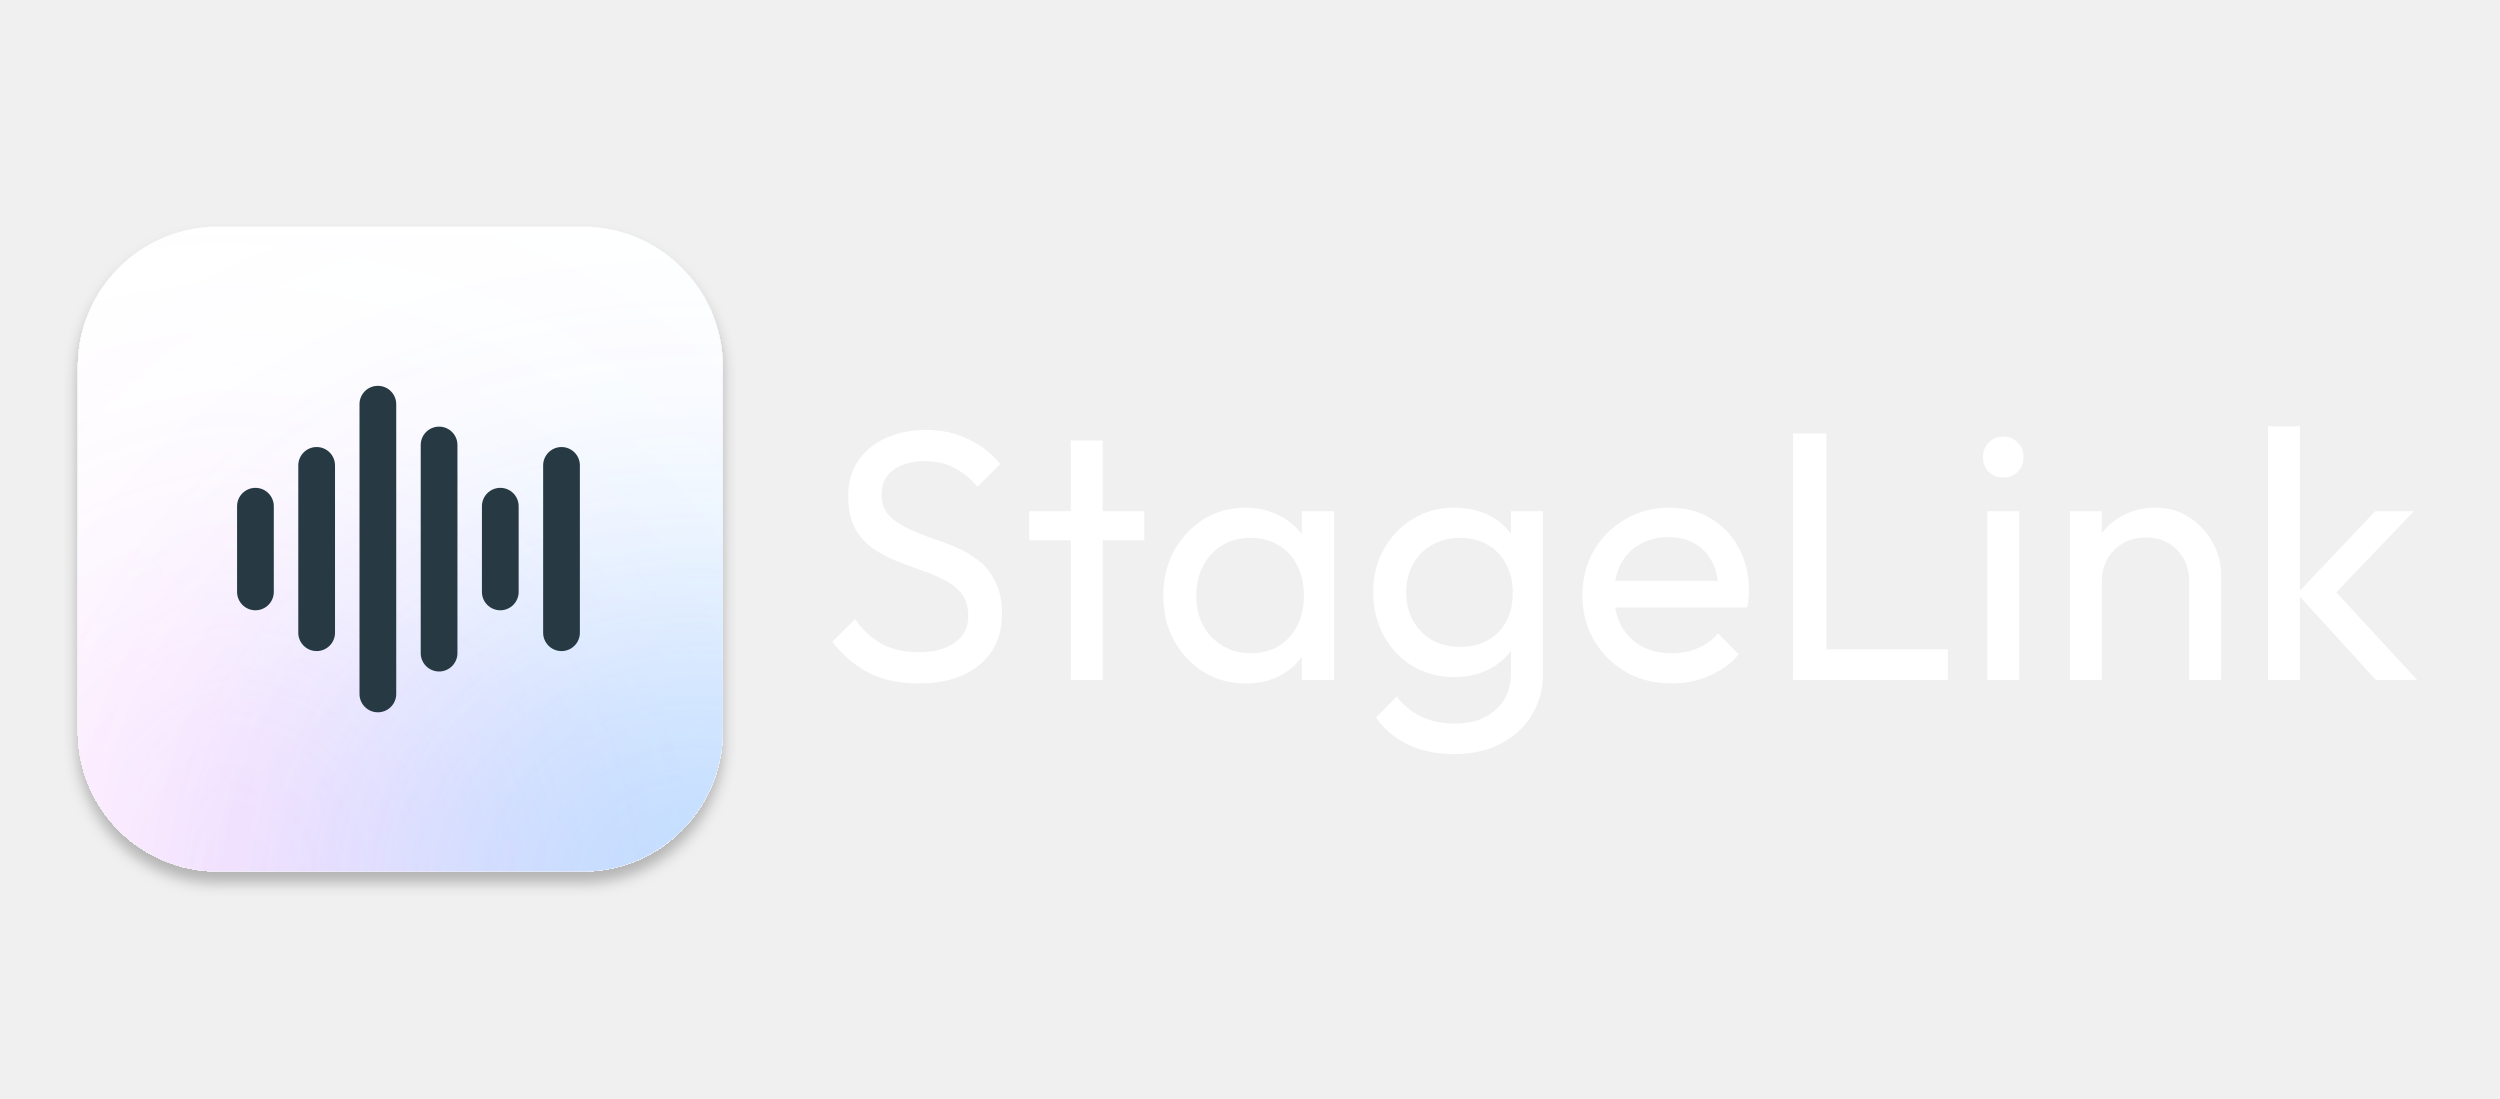
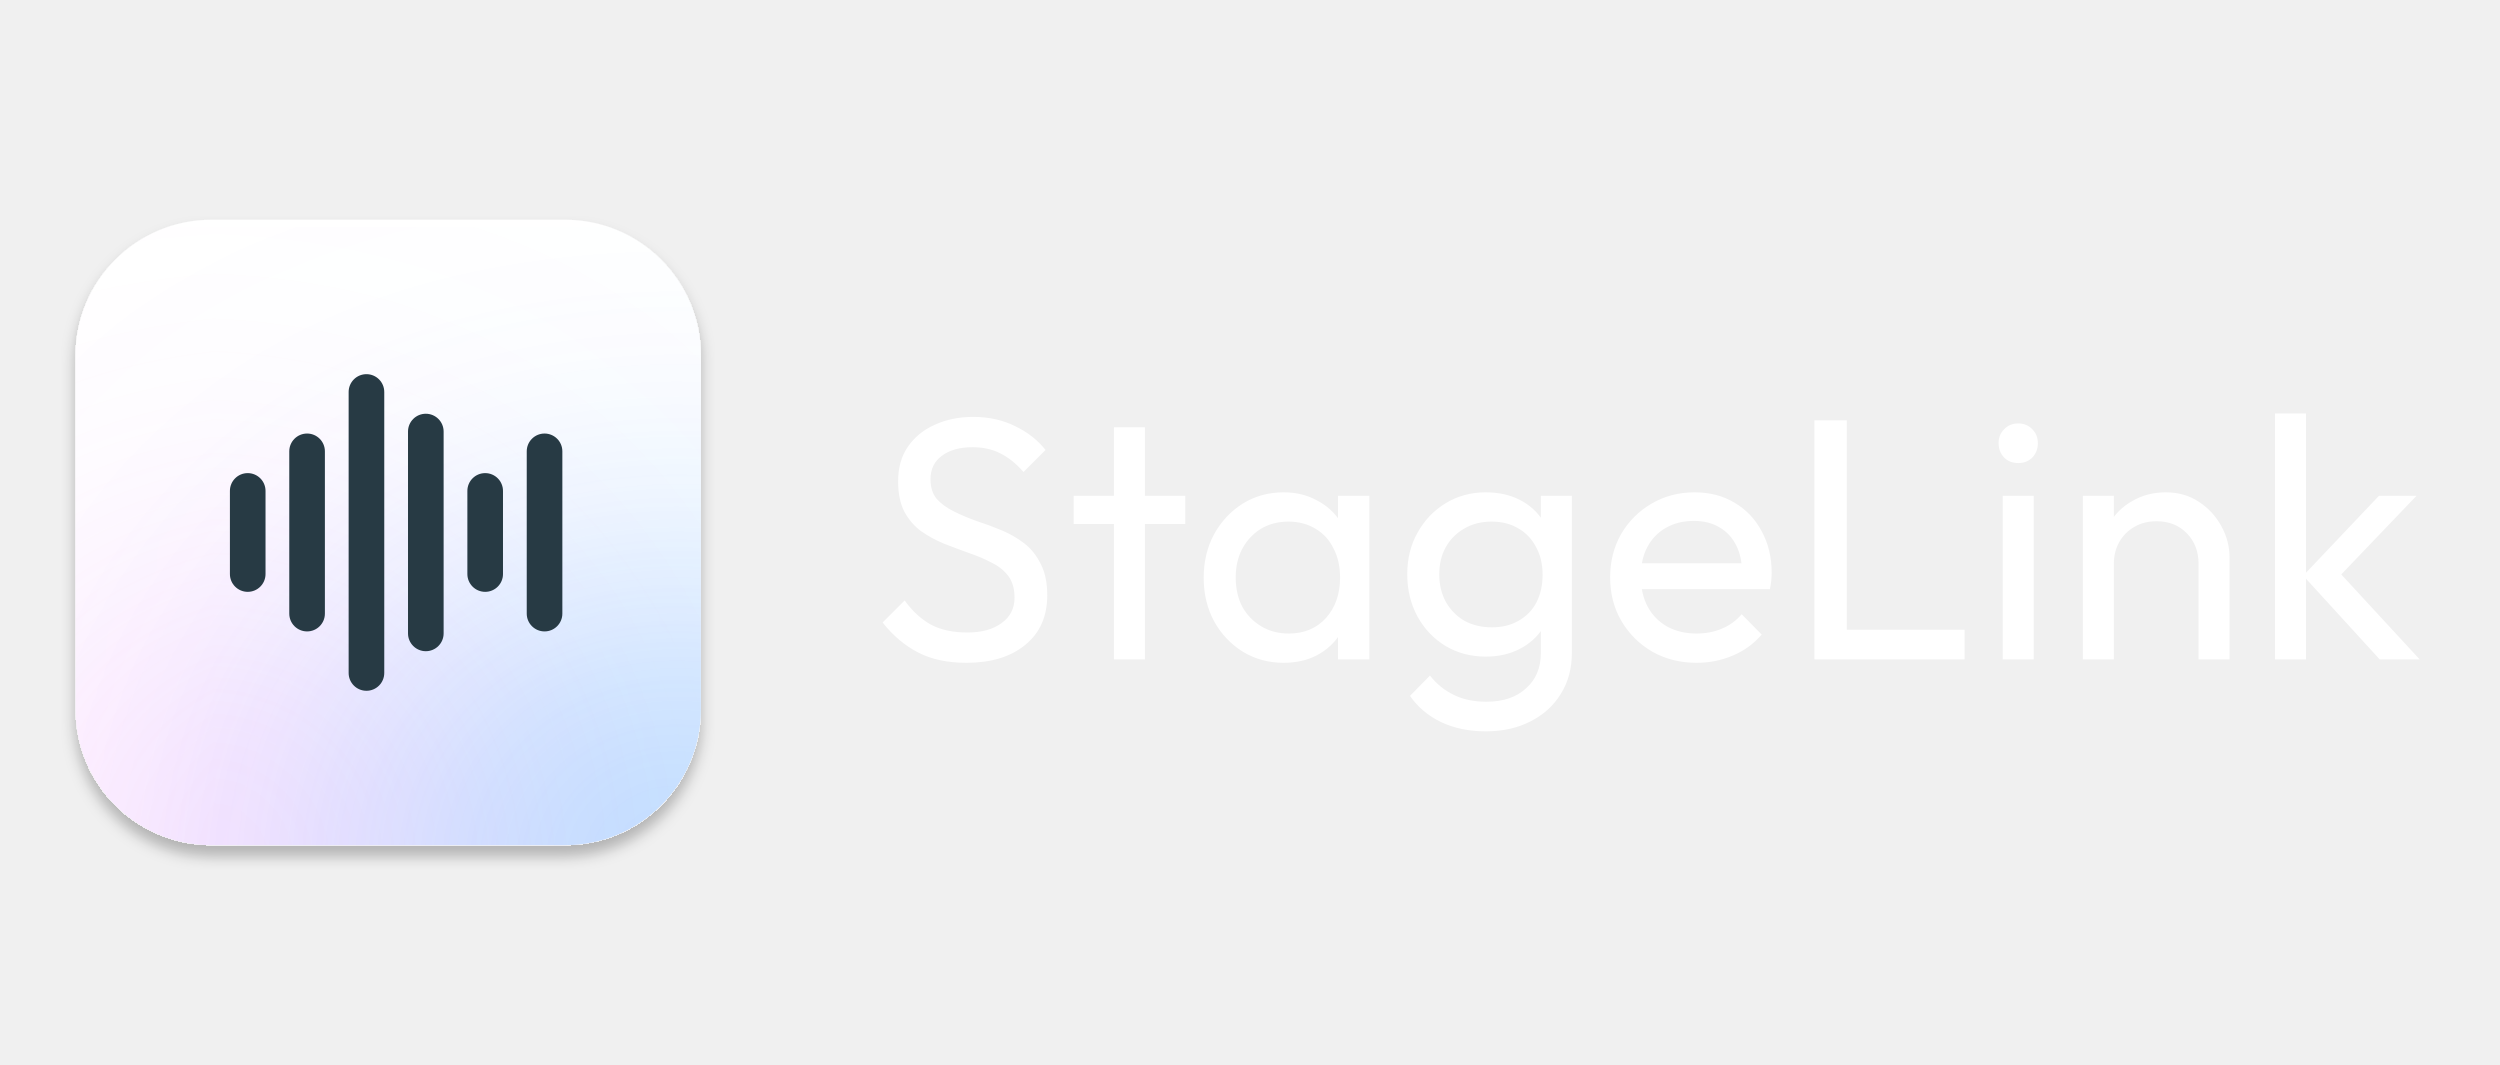
- <svg xmlns="http://www.w3.org/2000/svg" width="3210" height="1410" viewBox="0 0 3210 1410" fill="none">
+ <svg xmlns="http://www.w3.org/2000/svg" width="3310" height="1410" viewBox="0 0 3310 1410" fill="none">
  <g filter="url(#filter0_d_1_18)">
    <rect x="100" y="291" width="828" height="828" rx="180" fill="white" />
  </g>
  <mask id="mask0_1_18" style="mask-type:alpha" maskUnits="userSpaceOnUse" x="100" y="291" width="828" height="828">
    <rect x="100" y="291" width="828" height="828" rx="180" fill="white" />
  </mask>
  <g mask="url(#mask0_1_18)">
    <g opacity="0.5" filter="url(#filter1_f_1_18)">
      <circle cx="132" cy="1301" r="400" fill="#FF61FC" />
    </g>
  </g>
  <mask id="mask1_1_18" style="mask-type:alpha" maskUnits="userSpaceOnUse" x="100" y="291" width="828" height="828">
    <rect x="100" y="291" width="828" height="828" rx="180" fill="white" />
  </mask>
  <g mask="url(#mask1_1_18)">
    <g opacity="0.6" filter="url(#filter2_f_1_18)">
      <circle cx="896" cy="1301" r="400" fill="#1785FF" />
    </g>
  </g>
  <path d="M351.56 649.98C351.56 636.957 341.003 626.4 327.98 626.4C314.957 626.4 304.4 636.957 304.4 649.98V760.02C304.4 773.043 314.957 783.6 327.98 783.6C341.003 783.6 351.56 773.043 351.56 760.02V649.98Z" fill="#273A44" />
  <path d="M430.16 597.58C430.16 584.557 419.603 574 406.58 574C393.557 574 383 584.557 383 597.58V812.42C383 825.443 393.557 836 406.58 836C419.603 836 430.16 825.443 430.16 812.42V597.58Z" fill="#273A44" />
  <path d="M508.76 518.98C508.76 505.957 498.203 495.4 485.18 495.4C472.157 495.4 461.6 505.957 461.6 518.98V891.02C461.6 904.043 472.157 914.6 485.18 914.6C498.203 914.6 508.76 904.043 508.76 891.02V518.98Z" fill="#273A44" />
  <path d="M587.36 571.38C587.36 558.357 576.803 547.8 563.78 547.8C550.757 547.8 540.2 558.357 540.2 571.38V838.62C540.2 851.643 550.757 862.2 563.78 862.2C576.803 862.2 587.36 851.643 587.36 838.62V571.38Z" fill="#273A44" />
  <path d="M665.96 649.98C665.96 636.957 655.403 626.4 642.38 626.4C629.357 626.4 618.8 636.957 618.8 649.98V760.02C618.8 773.043 629.357 783.6 642.38 783.6C655.403 783.6 665.96 773.043 665.96 760.02V649.98Z" fill="#273A44" />
  <path d="M744.56 597.58C744.56 584.557 734.003 574 720.98 574C707.957 574 697.4 584.557 697.4 597.58V812.42C697.4 825.443 707.957 836 720.98 836C734.003 836 744.56 825.443 744.56 812.42V597.58Z" fill="#273A44" />
-   <path d="M1179.4 877.56C1154.47 877.56 1133.19 873 1115.56 863.88C1097.93 854.76 1082.27 841.536 1068.59 824.208L1097.78 795.024C1107.81 809.008 1119.36 819.648 1132.43 826.944C1145.5 833.936 1161.62 837.432 1180.77 837.432C1199.62 837.432 1214.66 833.328 1225.91 825.12C1237.46 816.912 1243.24 805.664 1243.24 791.376C1243.24 779.52 1240.5 769.944 1235.03 762.648C1229.56 755.352 1222.11 749.424 1212.69 744.864C1203.57 740 1193.54 735.744 1182.59 732.096C1171.65 728.144 1160.7 724.04 1149.76 719.784C1138.82 715.224 1128.78 709.752 1119.66 703.368C1110.54 696.68 1103.1 688.016 1097.32 677.376C1091.85 666.736 1089.11 653.36 1089.11 637.248C1089.11 619.312 1093.37 604.112 1101.88 591.648C1110.7 578.88 1122.55 569.152 1137.45 562.464C1152.65 555.472 1169.67 551.976 1188.52 551.976C1209.19 551.976 1227.74 556.08 1244.15 564.288C1260.57 572.192 1273.94 582.68 1284.28 595.752L1255.1 624.936C1245.67 613.992 1235.49 605.784 1224.54 600.312C1213.9 594.84 1201.59 592.104 1187.61 592.104C1170.58 592.104 1157.06 595.904 1147.02 603.504C1136.99 610.8 1131.98 621.136 1131.98 634.512C1131.98 645.152 1134.71 653.816 1140.18 660.504C1145.96 666.888 1153.41 672.36 1162.53 676.92C1171.65 681.48 1181.68 685.736 1192.62 689.688C1203.87 693.336 1214.97 697.44 1225.91 702C1236.86 706.56 1246.89 712.336 1256.01 719.328C1265.13 726.32 1272.42 735.44 1277.9 746.688C1283.67 757.632 1286.56 771.464 1286.56 788.184C1286.56 816.152 1276.83 838.04 1257.38 853.848C1238.22 869.656 1212.23 877.56 1179.4 877.56ZM1374.88 873V565.656H1415.92V873H1374.88ZM1321.53 693.792V656.4H1469.27V693.792H1321.53ZM1599.47 877.56C1579.71 877.56 1561.77 872.696 1545.66 862.968C1529.55 852.936 1516.78 839.408 1507.36 822.384C1498.24 805.36 1493.68 786.208 1493.68 764.928C1493.68 743.648 1498.24 724.496 1507.36 707.472C1516.78 690.448 1529.4 676.92 1545.2 666.888C1561.32 656.856 1579.4 651.84 1599.47 651.84C1615.88 651.84 1630.48 655.336 1643.24 662.328C1656.32 669.016 1666.8 678.44 1674.71 690.6C1682.61 702.456 1687.02 716.288 1687.93 732.096V797.304C1687.02 812.808 1682.61 826.64 1674.71 838.8C1667.11 850.96 1656.77 860.536 1643.7 867.528C1630.93 874.216 1616.19 877.56 1599.47 877.56ZM1606.31 838.8C1626.68 838.8 1643.09 831.96 1655.56 818.28C1668.02 804.296 1674.25 786.512 1674.25 764.928C1674.25 750.032 1671.36 737.112 1665.59 726.168C1660.12 714.92 1652.21 706.256 1641.88 700.176C1631.54 693.792 1619.53 690.6 1605.85 690.6C1592.17 690.6 1580.01 693.792 1569.37 700.176C1559.04 706.56 1550.83 715.376 1544.75 726.624C1538.97 737.568 1536.08 750.184 1536.08 764.472C1536.08 779.064 1538.97 791.984 1544.75 803.232C1550.83 814.176 1559.19 822.84 1569.83 829.224C1580.47 835.608 1592.63 838.8 1606.31 838.8ZM1671.52 873V814.632L1679.27 761.736L1671.52 709.296V656.4H1713.01V873H1671.52ZM1867.15 968.304C1844.96 968.304 1825.2 964.2 1807.87 955.992C1790.85 947.784 1777.17 936.232 1766.83 921.336L1793.28 894.432C1802.1 905.68 1812.59 914.192 1824.75 919.968C1836.91 926.048 1851.35 929.088 1868.07 929.088C1890.26 929.088 1907.74 923.16 1920.51 911.304C1933.58 899.752 1940.11 884.096 1940.11 864.336V810.528L1947.41 761.736L1940.11 713.4V656.4H1981.15V864.336C1981.15 885.008 1976.29 903.096 1966.56 918.6C1957.14 934.104 1943.76 946.264 1926.43 955.08C1909.41 963.896 1889.65 968.304 1867.15 968.304ZM1867.15 869.352C1847.39 869.352 1829.61 864.64 1813.8 855.216C1798.3 845.792 1785.99 832.872 1776.87 816.456C1767.75 799.736 1763.19 781.04 1763.19 760.368C1763.19 739.696 1767.75 721.304 1776.87 705.192C1785.99 688.776 1798.3 675.856 1813.8 666.432C1829.61 656.704 1847.39 651.84 1867.15 651.84C1884.18 651.84 1899.23 655.184 1912.3 661.872C1925.37 668.56 1935.71 677.984 1943.31 690.144C1951.21 702 1955.47 715.984 1956.07 732.096V789.552C1955.16 805.36 1950.75 819.344 1942.85 831.504C1935.25 843.36 1924.91 852.632 1911.84 859.32C1898.77 866.008 1883.87 869.352 1867.15 869.352ZM1875.36 830.592C1888.74 830.592 1900.44 827.704 1910.47 821.928C1920.81 816.152 1928.71 808.096 1934.19 797.76C1939.66 787.12 1942.39 774.808 1942.39 760.824C1942.39 746.84 1939.51 734.68 1933.73 724.344C1928.26 713.704 1920.51 705.496 1910.47 699.72C1900.44 693.64 1888.59 690.6 1874.91 690.6C1861.23 690.6 1849.22 693.64 1838.88 699.72C1828.55 705.496 1820.34 713.704 1814.26 724.344C1808.48 734.68 1805.59 746.688 1805.59 760.368C1805.59 774.048 1808.48 786.208 1814.26 796.848C1820.34 807.488 1828.55 815.848 1838.88 821.928C1849.52 827.704 1861.68 830.592 1875.36 830.592ZM2146.27 877.56C2124.69 877.56 2105.23 872.696 2087.91 862.968C2070.58 852.936 2056.9 839.408 2046.87 822.384C2036.83 805.36 2031.82 786.056 2031.82 764.472C2031.82 743.192 2036.68 724.04 2046.41 707.016C2056.44 689.992 2069.82 676.616 2086.54 666.888C2103.56 656.856 2122.56 651.84 2143.54 651.84C2163.6 651.84 2181.23 656.4 2196.43 665.52C2211.94 674.64 2223.95 687.256 2232.46 703.368C2241.27 719.48 2245.68 737.72 2245.68 758.088C2245.68 761.128 2245.53 764.472 2245.23 768.12C2244.92 771.464 2244.31 775.416 2243.4 779.976H2060.55V745.776H2221.51L2206.47 759C2206.47 744.408 2203.88 732.096 2198.71 722.064C2193.55 711.728 2186.25 703.824 2176.83 698.352C2167.4 692.576 2156 689.688 2142.63 689.688C2128.64 689.688 2116.33 692.728 2105.69 698.808C2095.05 704.888 2086.84 713.4 2081.07 724.344C2075.29 735.288 2072.4 748.208 2072.4 763.104C2072.4 778.304 2075.44 791.68 2081.52 803.232C2087.6 814.48 2096.27 823.296 2107.51 829.68C2118.76 835.76 2131.68 838.8 2146.27 838.8C2158.43 838.8 2169.53 836.672 2179.56 832.416C2189.9 828.16 2198.71 821.776 2206.01 813.264L2232.46 840.168C2222.12 852.328 2209.35 861.6 2194.15 867.984C2179.26 874.368 2163.3 877.56 2146.27 877.56ZM2302.29 873V556.536H2345.15V873H2302.29ZM2331.47 873V833.784H2501.1V873H2331.47ZM2551.61 873V656.4H2592.65V873H2551.61ZM2572.13 613.08C2564.53 613.08 2558.3 610.648 2553.43 605.784C2548.57 600.616 2546.14 594.232 2546.14 586.632C2546.14 579.336 2548.57 573.256 2553.43 568.392C2558.3 563.224 2564.53 560.64 2572.13 560.64C2579.73 560.64 2585.96 563.224 2590.82 568.392C2595.69 573.256 2598.12 579.336 2598.12 586.632C2598.12 594.232 2595.69 600.616 2590.82 605.784C2585.96 610.648 2579.73 613.08 2572.13 613.08ZM2810.9 873V746.688C2810.9 730.272 2805.74 716.744 2795.4 706.104C2785.06 695.464 2771.69 690.144 2755.27 690.144C2744.33 690.144 2734.6 692.576 2726.09 697.44C2717.58 702.304 2710.89 708.992 2706.02 717.504C2701.16 726.016 2698.73 735.744 2698.73 746.688L2681.86 737.112C2681.86 720.696 2685.5 706.104 2692.8 693.336C2700.1 680.568 2710.28 670.536 2723.35 663.24C2736.42 655.64 2751.17 651.84 2767.58 651.84C2784 651.84 2798.44 655.944 2810.9 664.152C2823.67 672.36 2833.7 683.152 2841 696.528C2848.3 709.6 2851.94 723.584 2851.94 738.48V873H2810.9ZM2657.69 873V656.4H2698.73V873H2657.69ZM3050.69 873L2949.46 762.192L3049.78 656.4H3099.48L2987.76 773.136L2989.59 749.424L3103.59 873H3050.69ZM2912.07 873V547.416H2953.11V873H2912.07Z" fill="white" />
+   <path d="M1279.4 877.56C1254.47 877.56 1233.19 873 1215.56 863.88C1197.93 854.76 1182.27 841.536 1168.59 824.208L1197.78 795.024C1207.81 809.008 1219.36 819.648 1232.43 826.944C1245.5 833.936 1261.62 837.432 1280.77 837.432C1299.62 837.432 1314.66 833.328 1325.91 825.12C1337.46 816.912 1343.24 805.664 1343.24 791.376C1343.24 779.52 1340.5 769.944 1335.03 762.648C1329.56 755.352 1322.11 749.424 1312.69 744.864C1303.57 740 1293.54 735.744 1282.59 732.096C1271.65 728.144 1260.7 724.04 1249.76 719.784C1238.82 715.224 1228.78 709.752 1219.66 703.368C1210.54 696.68 1203.1 688.016 1197.32 677.376C1191.85 666.736 1189.11 653.36 1189.11 637.248C1189.11 619.312 1193.37 604.112 1201.88 591.648C1210.7 578.88 1222.55 569.152 1237.45 562.464C1252.65 555.472 1269.67 551.976 1288.52 551.976C1309.19 551.976 1327.74 556.08 1344.15 564.288C1360.57 572.192 1373.94 582.68 1384.28 595.752L1355.1 624.936C1345.67 613.992 1335.49 605.784 1324.54 600.312C1313.9 594.84 1301.59 592.104 1287.61 592.104C1270.58 592.104 1257.06 595.904 1247.02 603.504C1236.99 610.8 1231.98 621.136 1231.98 634.512C1231.98 645.152 1234.71 653.816 1240.18 660.504C1245.96 666.888 1253.41 672.36 1262.53 676.92C1271.65 681.48 1281.68 685.736 1292.62 689.688C1303.87 693.336 1314.97 697.44 1325.91 702C1336.86 706.56 1346.89 712.336 1356.01 719.328C1365.13 726.32 1372.42 735.44 1377.9 746.688C1383.67 757.632 1386.56 771.464 1386.56 788.184C1386.56 816.152 1376.83 838.04 1357.38 853.848C1338.22 869.656 1312.23 877.56 1279.4 877.56ZM1474.88 873V565.656H1515.92V873H1474.88ZM1421.53 693.792V656.4H1569.27V693.792H1421.53ZM1699.47 877.56C1679.71 877.56 1661.77 872.696 1645.66 862.968C1629.55 852.936 1616.78 839.408 1607.36 822.384C1598.24 805.36 1593.68 786.208 1593.68 764.928C1593.68 743.648 1598.24 724.496 1607.36 707.472C1616.78 690.448 1629.4 676.92 1645.2 666.888C1661.32 656.856 1679.4 651.84 1699.47 651.84C1715.88 651.84 1730.48 655.336 1743.24 662.328C1756.32 669.016 1766.8 678.44 1774.71 690.6C1782.61 702.456 1787.02 716.288 1787.93 732.096V797.304C1787.02 812.808 1782.61 826.64 1774.71 838.8C1767.11 850.96 1756.77 860.536 1743.7 867.528C1730.93 874.216 1716.19 877.56 1699.47 877.56ZM1706.31 838.8C1726.68 838.8 1743.09 831.96 1755.56 818.28C1768.02 804.296 1774.25 786.512 1774.25 764.928C1774.25 750.032 1771.36 737.112 1765.59 726.168C1760.12 714.92 1752.21 706.256 1741.88 700.176C1731.54 693.792 1719.53 690.6 1705.85 690.6C1692.17 690.6 1680.01 693.792 1669.37 700.176C1659.04 706.56 1650.83 715.376 1644.75 726.624C1638.97 737.568 1636.08 750.184 1636.08 764.472C1636.08 779.064 1638.97 791.984 1644.75 803.232C1650.83 814.176 1659.19 822.84 1669.83 829.224C1680.47 835.608 1692.63 838.8 1706.31 838.8ZM1771.52 873V814.632L1779.27 761.736L1771.52 709.296V656.4H1813.01V873H1771.52ZM1967.15 968.304C1944.96 968.304 1925.2 964.2 1907.87 955.992C1890.85 947.784 1877.17 936.232 1866.83 921.336L1893.28 894.432C1902.1 905.68 1912.59 914.192 1924.75 919.968C1936.91 926.048 1951.35 929.088 1968.07 929.088C1990.26 929.088 2007.74 923.16 2020.51 911.304C2033.58 899.752 2040.11 884.096 2040.11 864.336V810.528L2047.41 761.736L2040.11 713.4V656.4H2081.15V864.336C2081.15 885.008 2076.29 903.096 2066.56 918.6C2057.14 934.104 2043.76 946.264 2026.43 955.08C2009.41 963.896 1989.65 968.304 1967.15 968.304ZM1967.15 869.352C1947.39 869.352 1929.61 864.64 1913.8 855.216C1898.3 845.792 1885.99 832.872 1876.87 816.456C1867.75 799.736 1863.19 781.04 1863.19 760.368C1863.19 739.696 1867.75 721.304 1876.87 705.192C1885.99 688.776 1898.3 675.856 1913.8 666.432C1929.61 656.704 1947.39 651.84 1967.15 651.84C1984.18 651.84 1999.23 655.184 2012.3 661.872C2025.37 668.56 2035.71 677.984 2043.31 690.144C2051.21 702 2055.47 715.984 2056.07 732.096V789.552C2055.16 805.36 2050.75 819.344 2042.85 831.504C2035.25 843.36 2024.91 852.632 2011.84 859.32C1998.77 866.008 1983.87 869.352 1967.15 869.352ZM1975.36 830.592C1988.74 830.592 2000.44 827.704 2010.47 821.928C2020.81 816.152 2028.71 808.096 2034.19 797.76C2039.66 787.12 2042.39 774.808 2042.39 760.824C2042.39 746.84 2039.51 734.68 2033.73 724.344C2028.26 713.704 2020.51 705.496 2010.47 699.72C2000.44 693.64 1988.59 690.6 1974.91 690.6C1961.23 690.6 1949.22 693.64 1938.88 699.72C1928.55 705.496 1920.34 713.704 1914.26 724.344C1908.48 734.68 1905.59 746.688 1905.59 760.368C1905.59 774.048 1908.48 786.208 1914.26 796.848C1920.34 807.488 1928.55 815.848 1938.88 821.928C1949.52 827.704 1961.68 830.592 1975.36 830.592ZM2246.27 877.56C2224.69 877.56 2205.23 872.696 2187.91 862.968C2170.58 852.936 2156.9 839.408 2146.87 822.384C2136.83 805.36 2131.82 786.056 2131.82 764.472C2131.82 743.192 2136.68 724.04 2146.41 707.016C2156.44 689.992 2169.82 676.616 2186.54 666.888C2203.56 656.856 2222.56 651.84 2243.54 651.84C2263.6 651.84 2281.23 656.4 2296.43 665.52C2311.94 674.64 2323.95 687.256 2332.46 703.368C2341.27 719.48 2345.68 737.72 2345.68 758.088C2345.68 761.128 2345.53 764.472 2345.23 768.12C2344.92 771.464 2344.31 775.416 2343.4 779.976H2160.55V745.776H2321.51L2306.47 759C2306.47 744.408 2303.88 732.096 2298.71 722.064C2293.55 711.728 2286.25 703.824 2276.83 698.352C2267.4 692.576 2256 689.688 2242.63 689.688C2228.64 689.688 2216.33 692.728 2205.69 698.808C2195.05 704.888 2186.84 713.4 2181.07 724.344C2175.29 735.288 2172.4 748.208 2172.4 763.104C2172.4 778.304 2175.44 791.68 2181.52 803.232C2187.6 814.48 2196.27 823.296 2207.51 829.68C2218.76 835.76 2231.68 838.8 2246.27 838.8C2258.43 838.8 2269.53 836.672 2279.56 832.416C2289.9 828.16 2298.71 821.776 2306.01 813.264L2332.46 840.168C2322.12 852.328 2309.35 861.6 2294.15 867.984C2279.26 874.368 2263.3 877.56 2246.27 877.56ZM2402.29 873V556.536H2445.15V873H2402.29ZM2431.47 873V833.784H2601.1V873H2431.47ZM2651.61 873V656.4H2692.65V873H2651.61ZM2672.13 613.08C2664.53 613.08 2658.3 610.648 2653.43 605.784C2648.57 600.616 2646.14 594.232 2646.14 586.632C2646.14 579.336 2648.57 573.256 2653.43 568.392C2658.3 563.224 2664.53 560.64 2672.13 560.64C2679.73 560.64 2685.96 563.224 2690.82 568.392C2695.69 573.256 2698.12 579.336 2698.12 586.632C2698.12 594.232 2695.69 600.616 2690.82 605.784C2685.96 610.648 2679.73 613.08 2672.13 613.08ZM2910.9 873V746.688C2910.9 730.272 2905.74 716.744 2895.4 706.104C2885.06 695.464 2871.69 690.144 2855.27 690.144C2844.33 690.144 2834.6 692.576 2826.09 697.44C2817.58 702.304 2810.89 708.992 2806.02 717.504C2801.16 726.016 2798.73 735.744 2798.73 746.688L2781.86 737.112C2781.86 720.696 2785.5 706.104 2792.8 693.336C2800.1 680.568 2810.28 670.536 2823.35 663.24C2836.42 655.64 2851.17 651.84 2867.58 651.84C2884 651.84 2898.44 655.944 2910.9 664.152C2923.67 672.36 2933.7 683.152 2941 696.528C2948.3 709.6 2951.94 723.584 2951.94 738.48V873H2910.9ZM2757.69 873V656.4H2798.73V873H2757.69ZM3150.69 873L3049.46 762.192L3149.78 656.4H3199.48L3087.76 773.136L3089.59 749.424L3203.59 873H3150.69ZM3012.07 873V547.416H3053.11V873H3012.07Z" fill="white" />
  <defs>
    <filter id="filter0_d_1_18" x="82" y="287" width="864" height="864" filterUnits="userSpaceOnUse" color-interpolation-filters="sRGB">
      <feFlood flood-opacity="0" result="BackgroundImageFix" />
      <feColorMatrix in="SourceAlpha" type="matrix" values="0 0 0 0 0 0 0 0 0 0 0 0 0 0 0 0 0 0 127 0" result="hardAlpha" />
      <feOffset dy="14" />
      <feGaussianBlur stdDeviation="9" />
      <feComposite in2="hardAlpha" operator="out" />
      <feColorMatrix type="matrix" values="0 0 0 0 0 0 0 0 0 0 0 0 0 0 0 0 0 0 0.25 0" />
      <feBlend mode="normal" in2="BackgroundImageFix" result="effect1_dropShadow_1_18" />
      <feBlend mode="normal" in="SourceGraphic" in2="effect1_dropShadow_1_18" result="shape" />
    </filter>
    <filter id="filter1_f_1_18" x="-868" y="301" width="2000" height="2000" filterUnits="userSpaceOnUse" color-interpolation-filters="sRGB">
      <feFlood flood-opacity="0" result="BackgroundImageFix" />
      <feBlend mode="normal" in="SourceGraphic" in2="BackgroundImageFix" result="shape" />
      <feGaussianBlur stdDeviation="300" result="effect1_foregroundBlur_1_18" />
    </filter>
    <filter id="filter2_f_1_18" x="-104" y="301" width="2000" height="2000" filterUnits="userSpaceOnUse" color-interpolation-filters="sRGB">
      <feFlood flood-opacity="0" result="BackgroundImageFix" />
      <feBlend mode="normal" in="SourceGraphic" in2="BackgroundImageFix" result="shape" />
      <feGaussianBlur stdDeviation="300" result="effect1_foregroundBlur_1_18" />
    </filter>
  </defs>
</svg>
